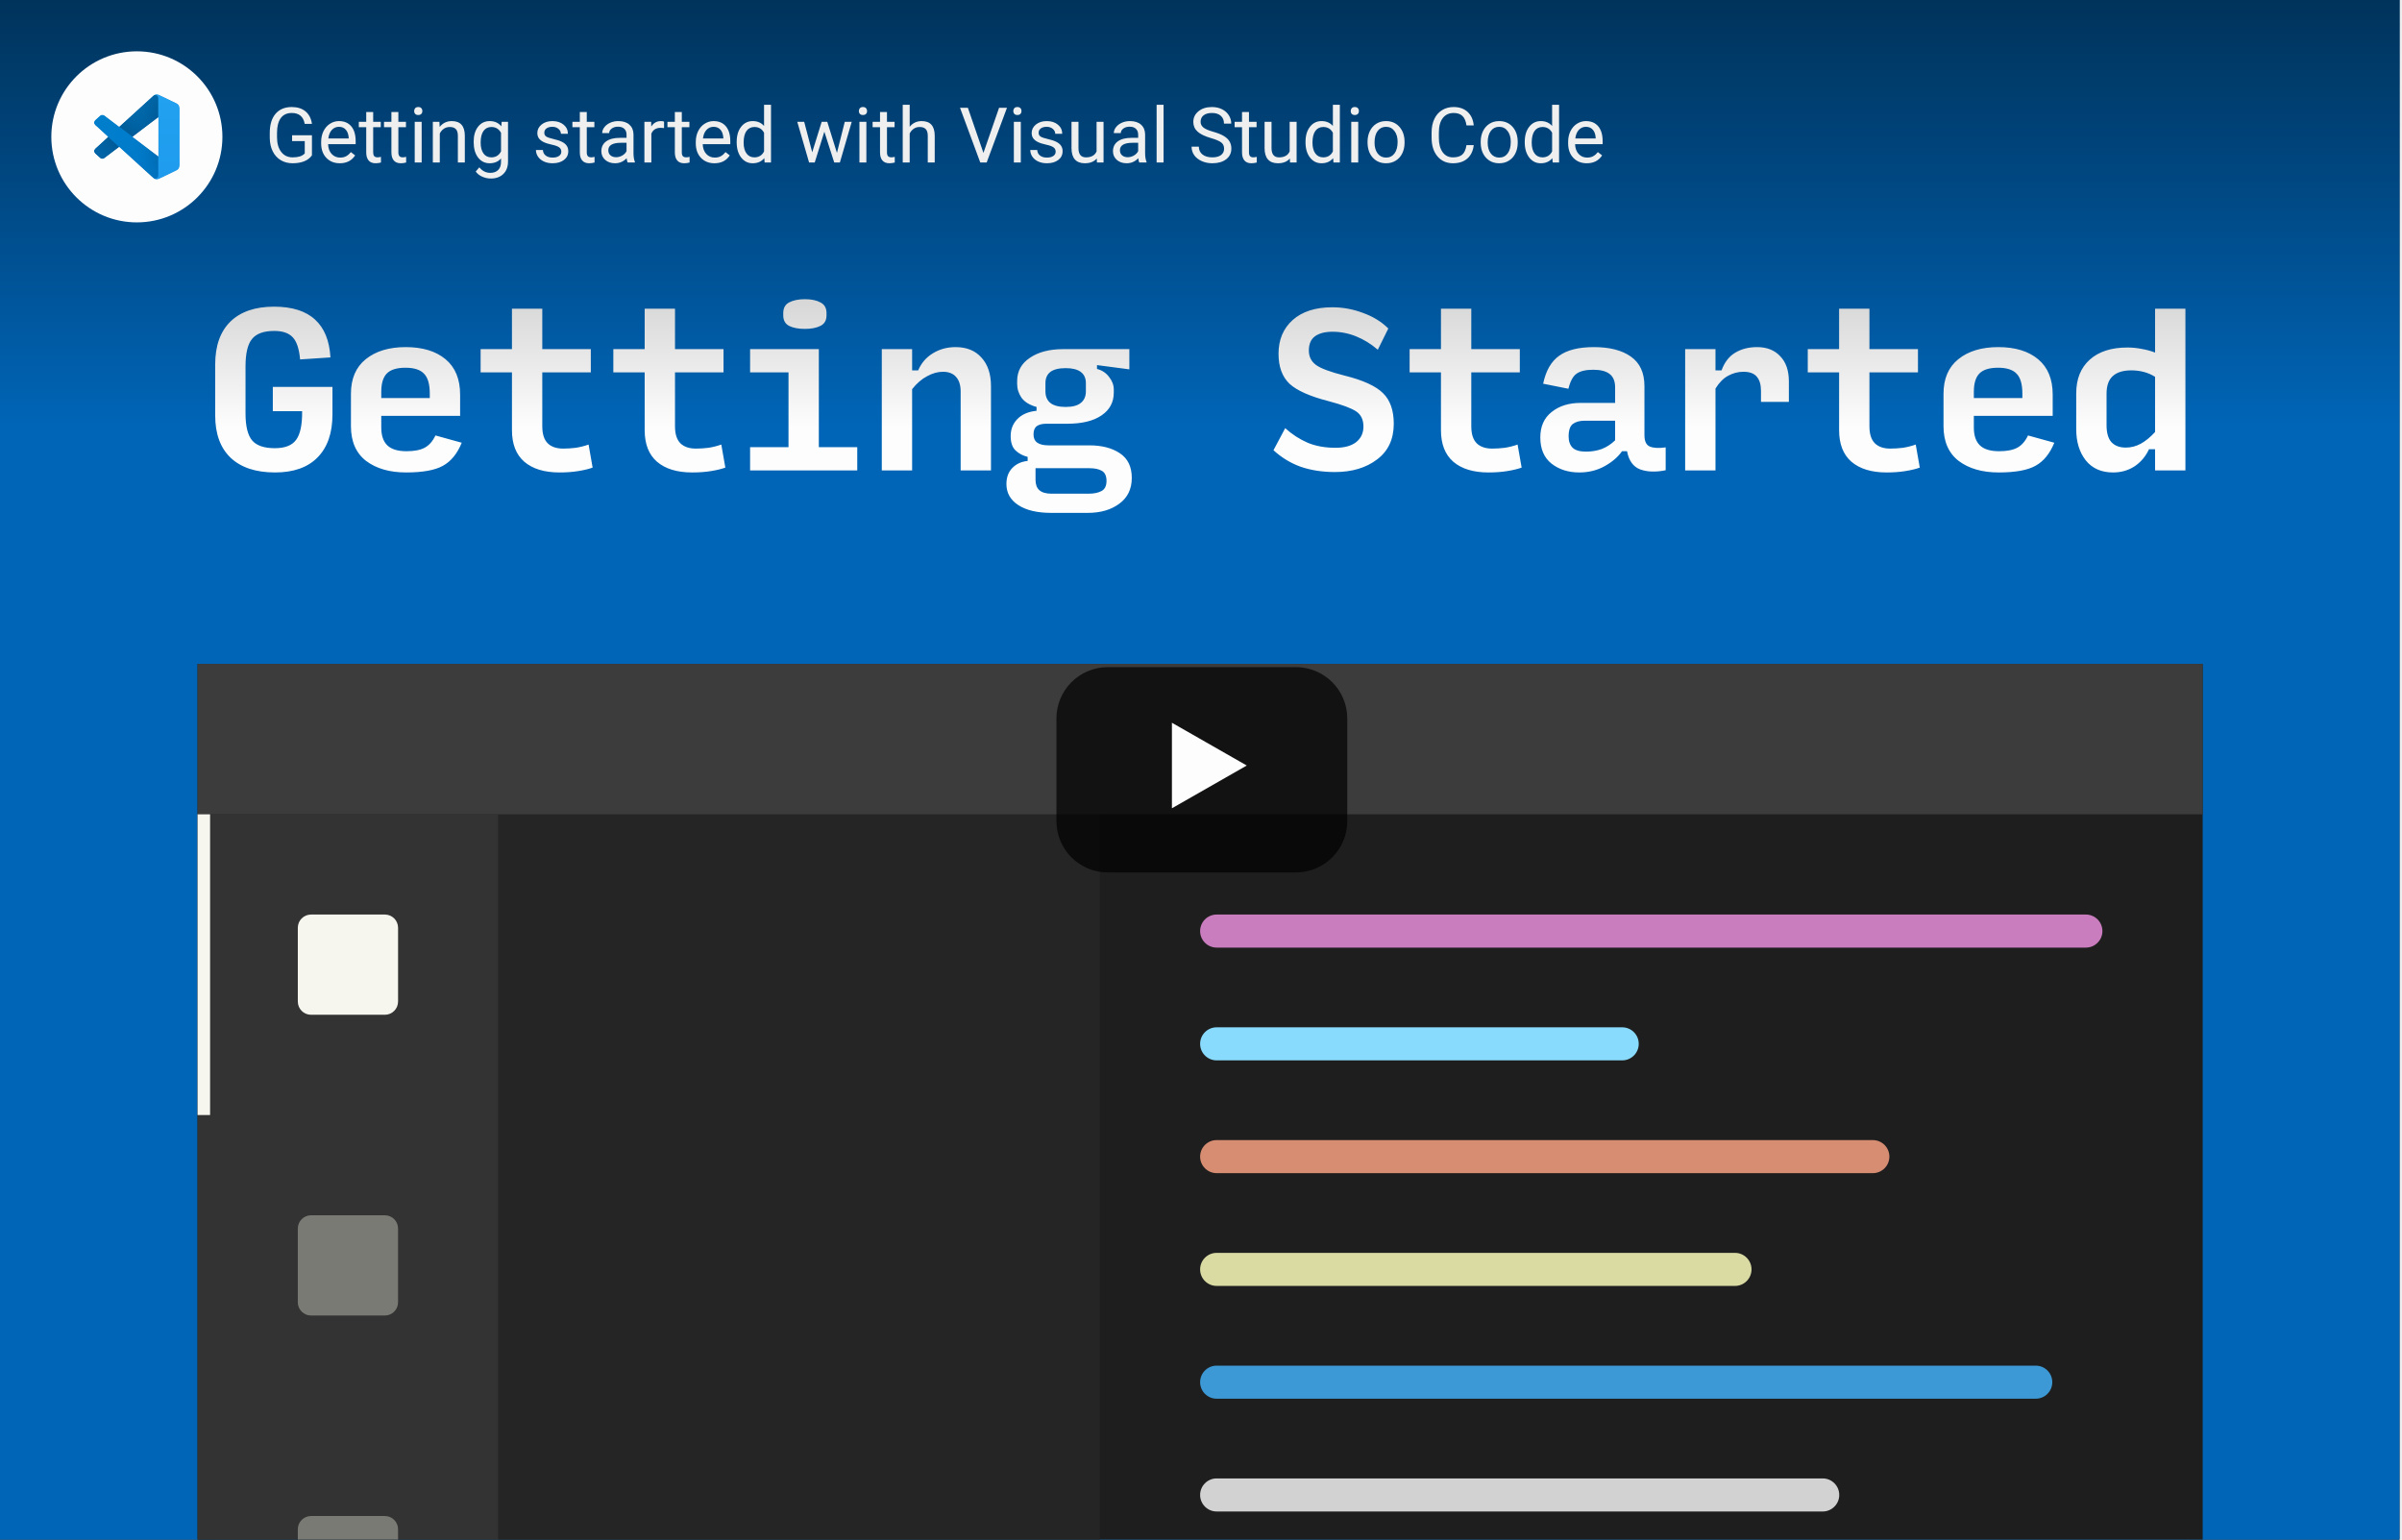
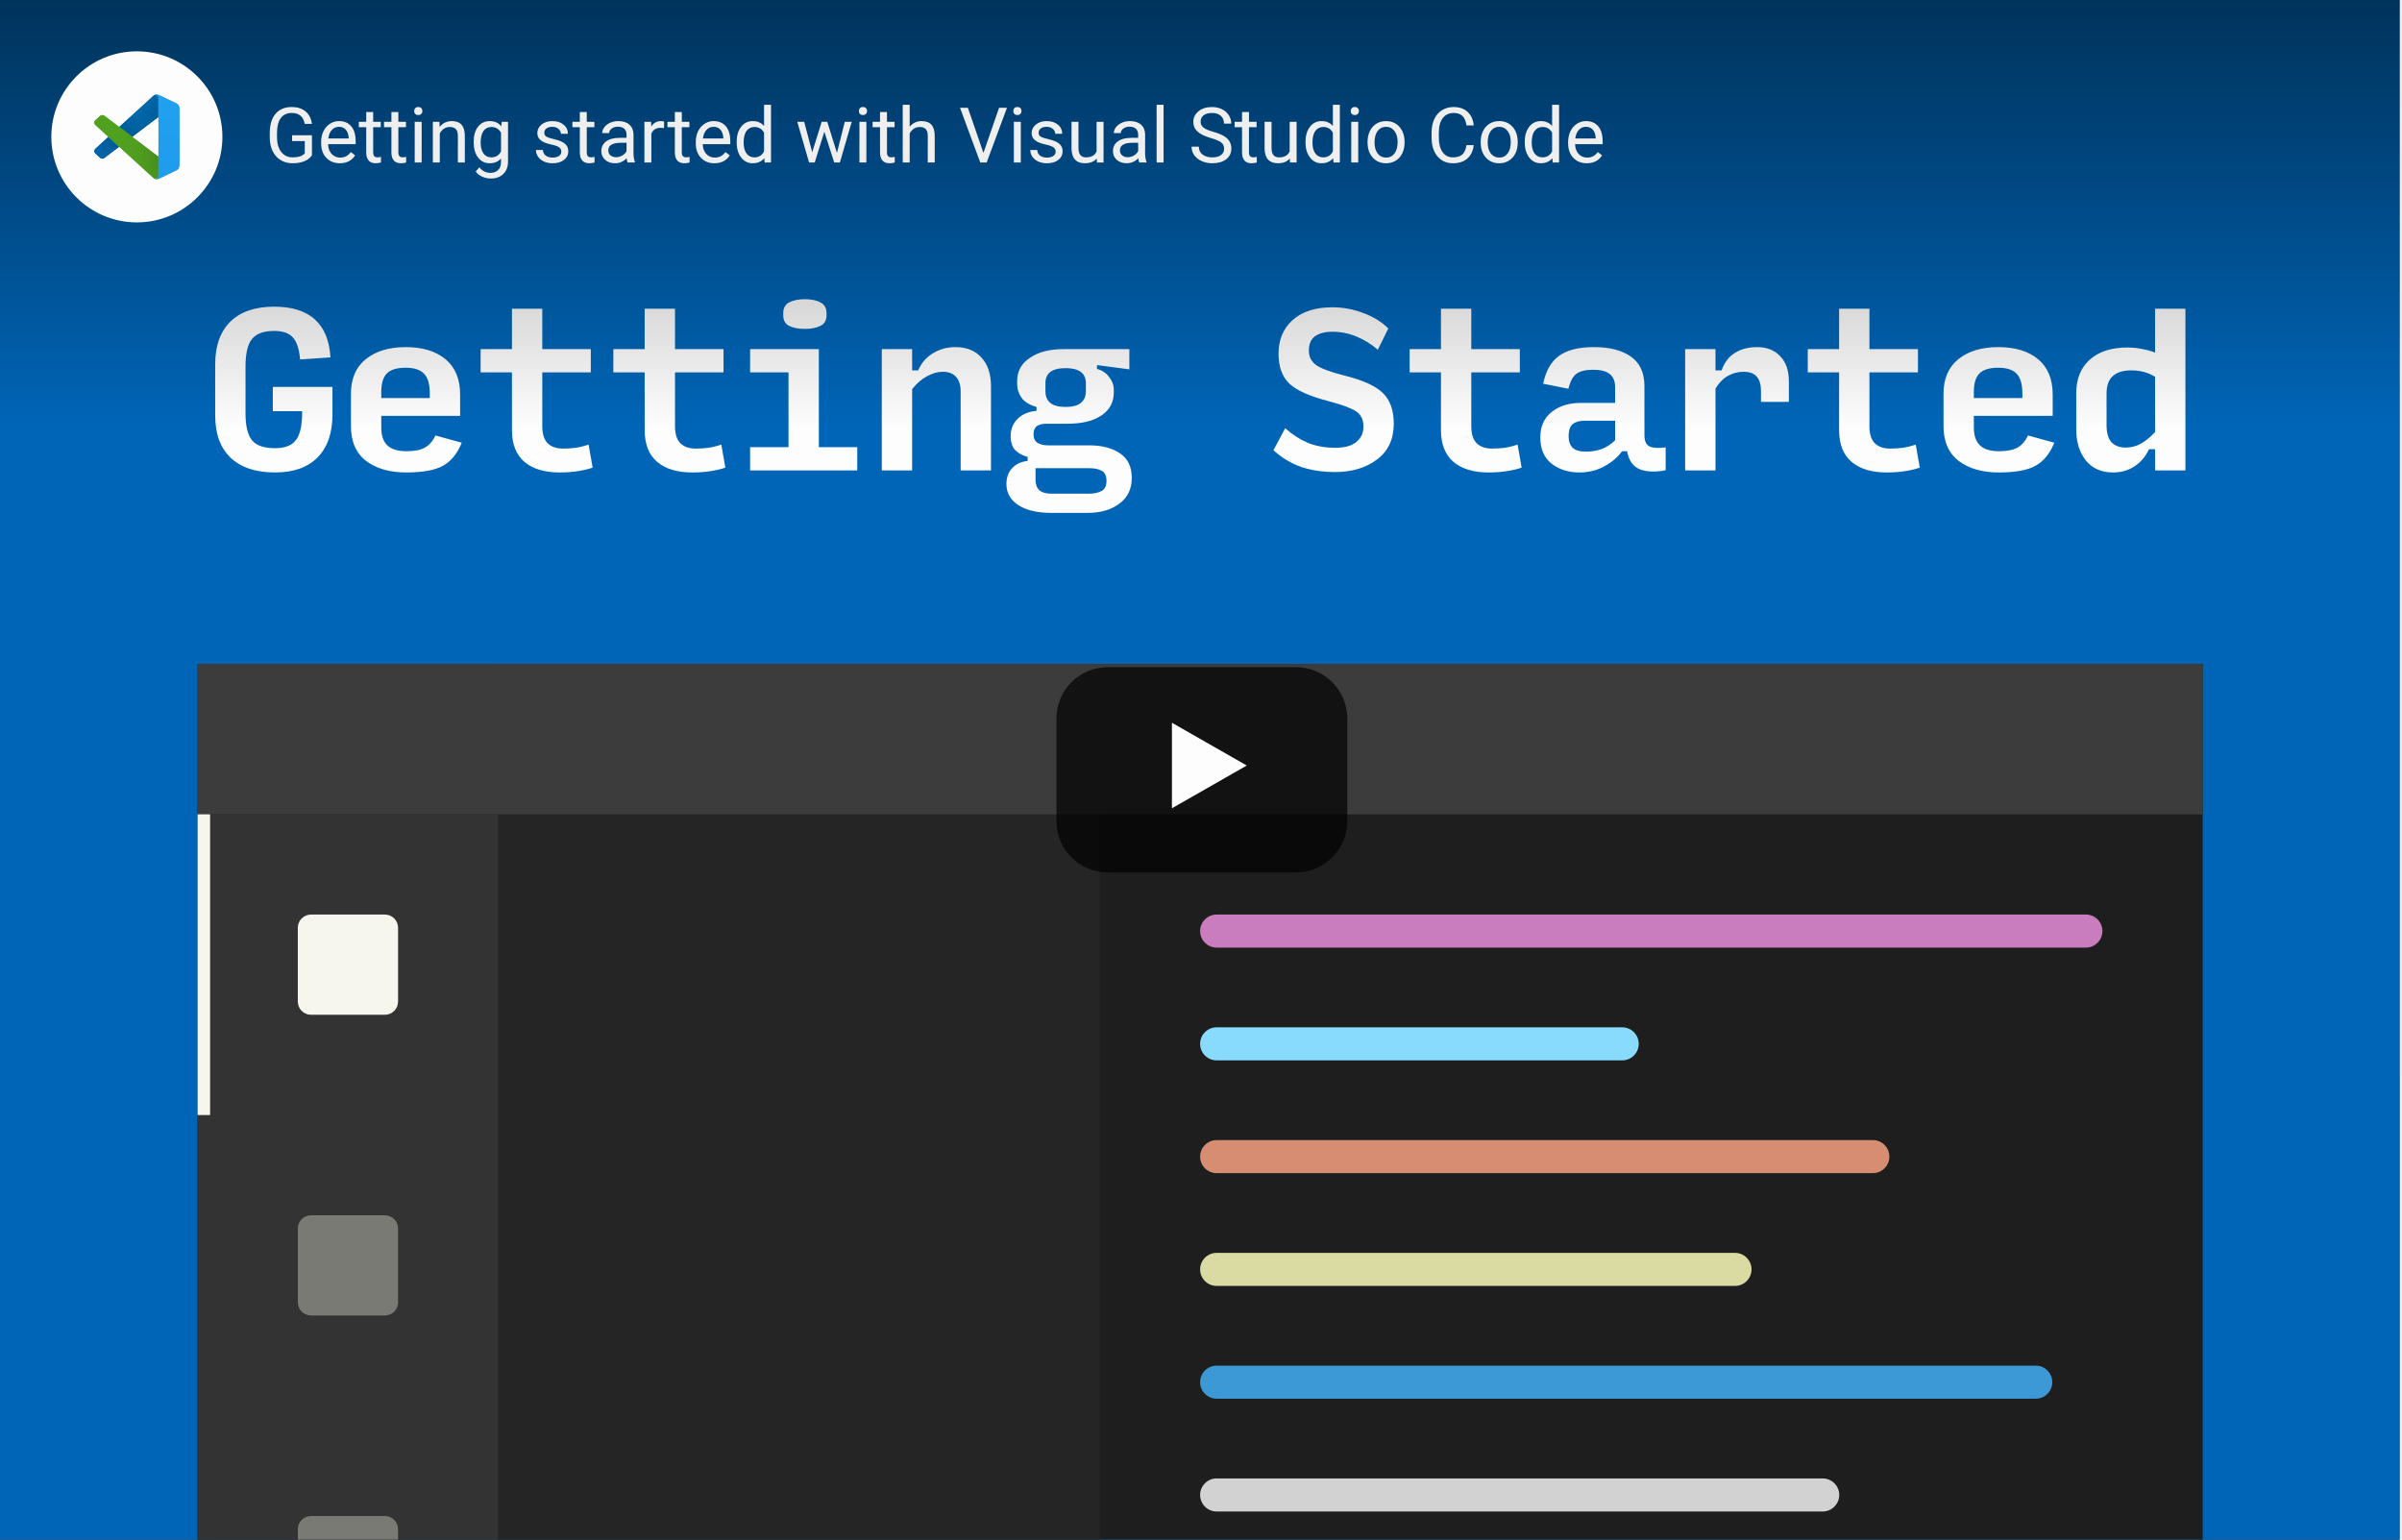
<svg xmlns="http://www.w3.org/2000/svg" xmlns:xlink="http://www.w3.org/1999/xlink" viewBox="0 0 351 225" fill="none">
  <g clip-path="url(#clip0_1103_9950)">
    <rect width="350.625" height="225" fill="#1E1E1E" />
    <rect width="350.625" height="225" fill="url(#paint0_radial_1103_9950)" />
    <rect x="-21.866" y="-36.246" width="483.116" height="271.871" fill="#0066B8" />
    <rect x="28.869" y="97.028" width="293.005" height="183.128" fill="#1E1E1E" />
    <rect x="28.869" y="119.004" width="43.951" height="161.153" fill="#333333" />
    <rect x="72.819" y="97.028" width="87.901" height="183.128" fill="#252526" />
    <rect x="28.869" y="97.028" width="293.005" height="21.975" fill="#3C3C3C" />
    <rect x="43.519" y="133.654" width="14.65" height="14.65" rx="1.933" fill="#F8F8F1" />
    <rect x="43.519" y="177.604" width="14.65" height="14.65" rx="1.933" fill="#7A7B74" />
    <rect x="43.519" y="221.555" width="14.65" height="14.65" rx="1.933" fill="#7A7B74" />
    <rect x="28.869" y="119.004" width="1.831" height="43.951" fill="#F8F8F1" />
    <rect x="175.371" y="133.654" width="131.852" height="4.832" rx="2.416" fill="#CC7EC0" />
    <rect x="175.371" y="150.135" width="64.095" height="4.832" rx="2.416" fill="#8ADDFF" />
    <rect x="175.371" y="166.617" width="100.721" height="4.832" rx="2.416" fill="#D88E73" />
    <rect x="175.371" y="183.098" width="80.576" height="4.832" rx="2.416" fill="#DCDDA4" />
    <rect x="175.371" y="199.58" width="124.527" height="4.832" rx="2.416" fill="#3C9AD7" />
    <rect x="175.371" y="216.062" width="93.395" height="4.832" rx="2.416" fill="#D4D4D4" />
    <path d="M40.191 69.046C37.374 69.046 35.207 68.326 33.691 66.889C32.194 65.451 31.445 63.392 31.445 60.714V53.268C31.445 50.55 32.184 48.462 33.661 47.005C35.158 45.547 37.285 44.818 40.043 44.818C42.682 44.818 44.682 45.449 46.041 46.709C47.4 47.95 48.148 49.792 48.286 52.234L43.854 52.529C43.717 50.993 43.362 49.92 42.791 49.309C42.219 48.679 41.313 48.364 40.072 48.364C38.536 48.364 37.453 48.758 36.822 49.545C36.192 50.314 35.877 51.653 35.877 53.564V60.418C35.877 62.289 36.202 63.609 36.852 64.377C37.502 65.126 38.605 65.5 40.161 65.5C41.638 65.5 42.672 65.096 43.263 64.289C43.874 63.481 44.169 62.083 44.15 60.093H39.866V56.548H48.582V60.566C48.582 63.284 47.853 65.382 46.395 66.859C44.957 68.317 42.889 69.046 40.191 69.046ZM67.473 64.702C66.823 66.298 65.907 67.421 64.725 68.07C63.563 68.721 61.77 69.046 59.348 69.046C56.945 69.046 54.995 68.484 53.498 67.361C52.02 66.219 51.282 64.525 51.282 62.279V57.552C51.282 55.346 52.001 53.662 53.439 52.5C54.896 51.318 56.846 50.727 59.289 50.727C61.751 50.727 63.691 51.318 65.109 52.5C66.527 53.682 67.236 55.405 67.236 57.67V60.773H55.714V62.486C55.714 63.648 56.009 64.515 56.6 65.086C57.191 65.658 58.127 65.943 59.407 65.943C60.529 65.943 61.406 65.776 62.036 65.441C62.686 65.106 63.218 64.505 63.632 63.639L67.473 64.702ZM55.714 57.257V58.173H62.804V57.523C62.804 56.164 62.529 55.199 61.977 54.627C61.426 54.036 60.52 53.741 59.259 53.741C57.998 53.741 57.092 54.017 56.541 54.568C55.989 55.12 55.714 56.016 55.714 57.257ZM81.755 69.046C79.549 69.046 77.835 68.523 76.614 67.48C75.412 66.436 74.811 64.899 74.811 62.87V54.42H70.232V51.023H74.811V45.114H79.243V51.023H86.334V54.42H79.243V62.309C79.243 63.432 79.509 64.259 80.041 64.791C80.573 65.303 81.321 65.559 82.287 65.559C82.897 65.559 83.518 65.52 84.148 65.441C84.778 65.342 85.399 65.185 86.009 64.968L86.6 68.336C86.068 68.533 85.379 68.701 84.532 68.839C83.705 68.977 82.779 69.046 81.755 69.046ZM101.148 69.046C98.942 69.046 97.228 68.523 96.007 67.48C94.806 66.436 94.205 64.899 94.205 62.87V54.42H89.625V51.023H94.205V45.114H98.637V51.023H105.728V54.42H98.637V62.309C98.637 63.432 98.903 64.259 99.434 64.791C99.966 65.303 100.715 65.559 101.68 65.559C102.29 65.559 102.911 65.52 103.541 65.441C104.172 65.342 104.792 65.185 105.403 64.968L105.994 68.336C105.462 68.533 104.772 68.701 103.925 68.839C103.098 68.977 102.172 69.046 101.148 69.046ZM109.61 68.75V65.352H115.223V54.42H109.61V51.023H119.655V65.352H125.269V68.75H109.61ZM117.616 48.068C116.671 48.068 115.903 47.92 115.312 47.625C114.741 47.33 114.455 46.817 114.455 46.089V45.764C114.455 45.015 114.741 44.493 115.312 44.198C115.903 43.883 116.671 43.725 117.616 43.725C118.562 43.725 119.32 43.883 119.891 44.198C120.482 44.493 120.778 45.015 120.778 45.764V46.089C120.778 46.817 120.482 47.33 119.891 47.625C119.301 47.92 118.542 48.068 117.616 48.068ZM128.855 68.75V51.023H133.287V54.125H134.173C134.626 53.061 135.336 52.234 136.301 51.643C137.286 51.033 138.398 50.727 139.639 50.727C141.254 50.727 142.515 51.239 143.421 52.264C144.347 53.268 144.81 54.657 144.81 56.429V68.75H140.378V57.227C140.378 56.282 140.151 55.563 139.698 55.071C139.265 54.578 138.625 54.332 137.778 54.332C137.029 54.332 136.261 54.548 135.473 54.982C134.686 55.395 133.957 56.026 133.287 56.873V68.75H128.855ZM165.385 69.843C165.385 71.458 164.784 72.709 163.583 73.596C162.381 74.501 160.835 74.954 158.944 74.954H153.626C151.558 74.954 149.943 74.57 148.78 73.802C147.638 73.054 147.067 72.029 147.067 70.73C147.067 69.764 147.352 68.986 147.924 68.395C148.495 67.805 149.243 67.46 150.169 67.361V66.77C149.46 66.593 148.869 66.278 148.396 65.825C147.924 65.372 147.687 64.673 147.687 63.727C147.687 62.742 148.012 61.915 148.662 61.245C149.332 60.556 150.268 60.152 151.469 60.034V59.473C150.465 59.197 149.736 58.754 149.283 58.143C148.849 57.513 148.633 56.833 148.633 56.105V55.691C148.633 54.253 149.253 53.12 150.494 52.293C151.735 51.446 153.36 51.023 155.369 51.023H165.03V53.977L160.303 53.357V53.918C161.052 54.115 161.643 54.509 162.076 55.1C162.529 55.671 162.755 56.282 162.755 56.932V57.375C162.755 58.793 162.155 59.906 160.953 60.714C159.771 61.521 158.107 61.925 155.96 61.925H152.887C152.296 61.925 151.833 62.043 151.499 62.279C151.183 62.516 151.026 62.92 151.026 63.491C151.026 64.042 151.213 64.446 151.587 64.702C151.961 64.958 152.503 65.086 153.212 65.086H159.18C161.012 65.086 162.499 65.471 163.642 66.239C164.804 67.007 165.385 68.208 165.385 69.843ZM155.724 59.473C156.728 59.473 157.467 59.276 157.94 58.882C158.432 58.488 158.678 57.926 158.678 57.198V55.986C158.678 55.277 158.432 54.736 157.94 54.361C157.447 53.987 156.708 53.8 155.724 53.8C154.719 53.8 153.971 53.987 153.478 54.361C153.005 54.736 152.769 55.277 152.769 55.986V57.198C152.769 57.926 153.005 58.488 153.478 58.882C153.971 59.276 154.719 59.473 155.724 59.473ZM153.626 72.148H159.092C159.86 72.148 160.48 72.02 160.953 71.764C161.446 71.508 161.692 71.015 161.692 70.286C161.692 69.558 161.465 69.065 161.012 68.809C160.559 68.553 159.968 68.425 159.24 68.425H151.321V70.139C151.321 70.808 151.508 71.311 151.883 71.645C152.277 71.98 152.858 72.148 153.626 72.148ZM195.072 68.986C193.24 68.986 191.575 68.73 190.079 68.218C188.601 67.686 187.272 66.879 186.09 65.796L187.804 62.575C188.808 63.481 189.901 64.19 191.083 64.702C192.265 65.195 193.624 65.441 195.16 65.441C196.46 65.441 197.465 65.165 198.174 64.614C198.883 64.042 199.238 63.284 199.238 62.339C199.238 61.334 198.883 60.596 198.174 60.123C197.465 59.65 196.145 59.158 194.215 58.645C191.438 57.936 189.507 57.08 188.424 56.075C187.36 55.051 186.829 53.593 186.829 51.702C186.829 49.654 187.518 48.009 188.897 46.768C190.295 45.527 192.225 44.907 194.688 44.907C196.224 44.907 197.721 45.183 199.179 45.734C200.656 46.266 201.887 47.024 202.872 48.009L201.335 51.111C200.35 50.264 199.297 49.614 198.174 49.161C197.051 48.708 195.899 48.482 194.717 48.482C193.634 48.482 192.787 48.699 192.176 49.132C191.566 49.565 191.26 50.264 191.26 51.23C191.26 52.116 191.605 52.815 192.294 53.327C192.984 53.839 194.382 54.361 196.49 54.893C199.188 55.563 201.06 56.42 202.104 57.464C203.147 58.488 203.669 59.975 203.669 61.925C203.669 64.19 202.852 65.933 201.217 67.154C199.602 68.376 197.554 68.986 195.072 68.986ZM217.508 69.046C215.302 69.046 213.589 68.523 212.367 67.48C211.166 66.436 210.565 64.899 210.565 62.87V54.42H205.986V51.023H210.565V45.114H214.997V51.023H222.088V54.42H214.997V62.309C214.997 63.432 215.263 64.259 215.795 64.791C216.326 65.303 217.075 65.559 218.04 65.559C218.651 65.559 219.271 65.52 219.901 65.441C220.532 65.342 221.152 65.185 221.763 64.968L222.354 68.336C221.822 68.533 221.132 68.701 220.286 68.839C219.458 68.977 218.532 69.046 217.508 69.046ZM231.761 66.002C232.588 66.002 233.356 65.874 234.065 65.618C234.774 65.342 235.424 64.919 236.015 64.348V61.482H231.583C230.855 61.482 230.274 61.639 229.84 61.955C229.427 62.27 229.22 62.88 229.22 63.786C229.22 64.496 229.417 65.047 229.811 65.441C230.205 65.815 230.855 66.002 231.761 66.002ZM230.786 69.046C229.171 69.046 227.811 68.612 226.708 67.746C225.625 66.879 225.083 65.608 225.083 63.934C225.083 62.319 225.635 61.078 226.738 60.211C227.841 59.325 229.249 58.882 230.963 58.882H236.015V56.607C236.015 55.721 235.749 55.071 235.217 54.657C234.686 54.243 233.888 54.036 232.824 54.036C231.741 54.036 230.933 54.224 230.402 54.598C229.87 54.952 229.466 55.691 229.19 56.814L225.497 56.075C225.891 54.184 226.669 52.825 227.831 51.998C228.993 51.151 230.687 50.727 232.913 50.727C235.217 50.727 237.02 51.19 238.32 52.116C239.639 53.042 240.299 54.48 240.299 56.429V63.58C240.299 64.486 240.565 65.047 241.097 65.264C241.629 65.48 242.397 65.52 243.402 65.382V68.721C241.964 69.016 240.723 68.977 239.679 68.602C238.655 68.208 238.014 67.322 237.758 65.943H237.02C236.429 66.79 235.582 67.519 234.479 68.129C233.376 68.74 232.145 69.046 230.786 69.046ZM246.249 68.75V51.023H250.681V54.125H251.568C252.001 52.943 252.661 52.086 253.547 51.554C254.453 51.003 255.527 50.727 256.768 50.727C258.186 50.727 259.309 51.17 260.136 52.057C260.983 52.923 261.406 54.154 261.406 55.75V58.734H257.329V57.109C257.329 56.203 257.122 55.514 256.709 55.041C256.315 54.568 255.665 54.332 254.759 54.332C253.971 54.332 253.222 54.529 252.513 54.923C251.824 55.297 251.213 55.917 250.681 56.784V68.75H246.249ZM275.688 69.046C273.482 69.046 271.769 68.523 270.547 67.48C269.346 66.436 268.745 64.899 268.745 62.87V54.42H264.166V51.023H268.745V45.114H273.177V51.023H280.268V54.42H273.177V62.309C273.177 63.432 273.443 64.259 273.975 64.791C274.506 65.303 275.255 65.559 276.22 65.559C276.831 65.559 277.451 65.52 278.081 65.441C278.712 65.342 279.332 65.185 279.943 64.968L280.534 68.336C280.002 68.533 279.313 68.701 278.466 68.839C277.638 68.977 276.713 69.046 275.688 69.046ZM300.193 64.702C299.543 66.298 298.627 67.421 297.445 68.07C296.283 68.721 294.491 69.046 292.068 69.046C289.665 69.046 287.715 68.484 286.218 67.361C284.741 66.219 284.002 64.525 284.002 62.279V57.552C284.002 55.346 284.721 53.662 286.159 52.5C287.617 51.318 289.567 50.727 292.009 50.727C294.471 50.727 296.411 51.318 297.829 52.5C299.248 53.682 299.957 55.405 299.957 57.67V60.773H288.434V62.486C288.434 63.648 288.729 64.515 289.32 65.086C289.911 65.658 290.847 65.943 292.127 65.943C293.25 65.943 294.126 65.776 294.757 65.441C295.407 65.106 295.938 64.505 296.352 63.639L300.193 64.702ZM288.434 57.257V58.173H295.525V57.523C295.525 56.164 295.249 55.199 294.698 54.627C294.146 54.036 293.24 53.741 291.979 53.741C290.719 53.741 289.813 54.017 289.261 54.568C288.71 55.12 288.434 56.016 288.434 57.257ZM310.634 65.411C311.402 65.411 312.131 65.224 312.82 64.85C313.51 64.476 314.209 63.904 314.918 63.136V55.071C314.426 54.755 313.884 54.519 313.293 54.361C312.702 54.204 312.092 54.125 311.461 54.125C310.24 54.125 309.324 54.411 308.714 54.982C308.123 55.533 307.827 56.38 307.827 57.523V62.132C307.827 63.255 308.064 64.082 308.536 64.614C309.029 65.145 309.728 65.411 310.634 65.411ZM314.032 65.648C313.539 66.711 312.83 67.549 311.905 68.159C310.998 68.75 309.955 69.046 308.773 69.046C307.059 69.046 305.73 68.454 304.784 67.273C303.858 66.091 303.395 64.574 303.395 62.723V57.493C303.395 55.386 304.055 53.741 305.375 52.559C306.695 51.377 308.527 50.786 310.87 50.786C311.58 50.786 312.279 50.855 312.968 50.993C313.658 51.111 314.308 51.289 314.918 51.525V45.114H319.35V68.75H314.918V65.648H314.032Z" fill="white" />
  </g>
  <rect width="350.625" height="62.5" fill="url(#paint1_linear_1103_9950)" />
  <rect x="154.375" y="97.5" width="42.5" height="30" rx="7.5" fill="black" fill-opacity="0.7" />
  <path d="M171.25 118.125V105.625L182.188 111.875L171.25 118.125Z" fill="white" />
  <g clip-path="url(#clip1_1103_9950)">
    <path d="M20 32.5C26.904 32.5 32.5 26.904 32.5 20C32.5 13.096 26.904 7.5 20 7.5C13.096 7.5 7.5 13.096 7.5 20C7.5 26.904 13.096 32.5 20 32.5Z" fill="white" />
    <mask id="mask0_1103_9950" style="mask-type:alpha" maskUnits="userSpaceOnUse" x="13" y="13" width="14" height="14">
      <path fill-rule="evenodd" clip-rule="evenodd" d="M22.614 26.165C22.811 26.241 23.035 26.236 23.234 26.141L25.808 24.902C26.078 24.772 26.25 24.499 26.25 24.198V15.802C26.25 15.501 26.078 15.228 25.808 15.098L23.234 13.859C22.973 13.734 22.668 13.764 22.439 13.931C22.407 13.955 22.375 13.981 22.346 14.01L17.419 18.505L15.273 16.876C15.074 16.724 14.794 16.737 14.609 16.906L13.92 17.532C13.693 17.738 13.693 18.095 13.92 18.302L15.781 20L13.92 21.698C13.693 21.905 13.693 22.262 13.92 22.468L14.609 23.094C14.794 23.263 15.074 23.276 15.273 23.124L17.419 21.495L22.346 25.99C22.424 26.068 22.516 26.126 22.614 26.165ZM23.127 17.162L19.389 20L23.127 22.838V17.162Z" fill="white" />
    </mask>
    <g mask="url(#mask0_1103_9950)">
      <path d="M25.808 15.1L23.233 13.86C22.935 13.716 22.578 13.777 22.345 14.011L13.913 21.698C13.686 21.905 13.687 22.262 13.914 22.468L14.602 23.094C14.788 23.263 15.068 23.276 15.268 23.124L25.421 15.421C25.762 15.163 26.251 15.406 26.251 15.834V15.804C26.251 15.503 26.079 15.23 25.808 15.1Z" fill="#0065A9" />
      <g filter="url(#filter0_d_1103_9950)">
-         <path d="M25.809 24.901L23.234 26.14C22.936 26.284 22.579 26.224 22.346 25.99L13.914 18.302C13.687 18.095 13.688 17.738 13.915 17.532L14.603 16.906C14.789 16.737 15.069 16.724 15.268 16.876L25.422 24.579C25.762 24.837 26.252 24.594 26.252 24.167V24.197C26.252 24.497 26.08 24.77 25.809 24.901Z" fill="#007ACC" />
+         <path d="M25.809 24.901L23.234 26.14C22.936 26.284 22.579 26.224 22.346 25.99L13.914 18.302C13.687 18.095 13.688 17.738 13.915 17.532L14.603 16.906C14.789 16.737 15.069 16.724 15.268 16.876L25.422 24.579C25.762 24.837 26.252 24.594 26.252 24.167V24.197C26.252 24.497 26.08 24.77 25.809 24.901Z" fill="#4F9E1F" />
      </g>
      <g filter="url(#filter1_d_1103_9950)">
        <path d="M23.232 26.141C22.934 26.284 22.578 26.224 22.344 25.99C22.632 26.278 23.125 26.074 23.125 25.666V14.334C23.125 13.926 22.632 13.722 22.344 14.01C22.578 13.776 22.934 13.716 23.232 13.859L25.807 15.098C26.078 15.228 26.25 15.501 26.25 15.802V24.198C26.25 24.499 26.078 24.772 25.807 24.902L23.232 26.141Z" fill="#1F9CF0" />
      </g>
      <g style="mix-blend-mode:overlay" opacity="0.25">
        <path style="mix-blend-mode:overlay" opacity="0.25" fill-rule="evenodd" clip-rule="evenodd" d="M22.608 26.165C22.805 26.241 23.029 26.236 23.228 26.141L25.802 24.902C26.072 24.772 26.244 24.499 26.244 24.198V15.802C26.244 15.501 26.072 15.228 25.802 15.098L23.228 13.859C22.967 13.734 22.662 13.764 22.433 13.931C22.401 13.955 22.369 13.981 22.34 14.01L17.413 18.505L15.268 16.876C15.068 16.724 14.788 16.737 14.603 16.906L13.915 17.532C13.688 17.738 13.687 18.095 13.914 18.302L15.775 20L13.914 21.698C13.687 21.905 13.688 22.262 13.915 22.468L14.603 23.094C14.788 23.263 15.068 23.276 15.268 23.124L17.413 21.495L22.34 25.99C22.418 26.068 22.51 26.126 22.608 26.165ZM23.121 17.162L19.383 20L23.121 22.838V17.162Z" fill="url(#paint2_linear_1103_9950)" />
      </g>
    </g>
  </g>
  <path d="M45.584 22.701C45.312 23.089 44.934 23.38 44.446 23.574C43.963 23.765 43.399 23.86 42.755 23.86C42.103 23.86 41.524 23.708 41.019 23.404C40.513 23.096 40.121 22.66 39.843 22.097C39.569 21.533 39.428 20.879 39.42 20.136V19.438C39.42 18.233 39.7 17.299 40.261 16.636C40.825 15.973 41.616 15.642 42.634 15.642C43.469 15.642 44.141 15.856 44.65 16.285C45.159 16.71 45.47 17.314 45.584 18.098H44.529C44.331 17.039 43.701 16.51 42.639 16.51C41.932 16.51 41.396 16.759 41.03 17.257C40.667 17.752 40.484 18.469 40.48 19.41V20.064C40.48 20.961 40.685 21.675 41.096 22.206C41.506 22.734 42.06 22.997 42.76 22.997C43.156 22.997 43.502 22.953 43.798 22.866C44.095 22.778 44.34 22.629 44.534 22.421V20.624H42.683V19.767H45.584V22.701ZM49.654 23.86C48.848 23.86 48.193 23.596 47.687 23.069C47.182 22.538 46.929 21.829 46.929 20.943V20.756C46.929 20.167 47.041 19.641 47.264 19.18C47.492 18.715 47.806 18.352 48.209 18.092C48.616 17.828 49.055 17.697 49.528 17.697C50.3 17.697 50.901 17.951 51.329 18.46C51.758 18.969 51.972 19.698 51.972 20.646V21.069H47.946C47.96 21.655 48.13 22.13 48.456 22.492C48.786 22.851 49.203 23.03 49.709 23.03C50.068 23.03 50.372 22.957 50.621 22.811C50.87 22.664 51.088 22.47 51.274 22.228L51.895 22.712C51.397 23.477 50.65 23.86 49.654 23.86ZM49.528 18.532C49.117 18.532 48.773 18.682 48.495 18.982C48.217 19.279 48.044 19.696 47.978 20.234H50.956V20.157C50.926 19.641 50.787 19.242 50.538 18.96C50.289 18.674 49.952 18.532 49.528 18.532ZM54.532 16.367V17.806H55.642V18.592H54.532V22.278C54.532 22.516 54.581 22.695 54.68 22.816C54.779 22.933 54.947 22.992 55.185 22.992C55.303 22.992 55.464 22.97 55.669 22.926V23.75C55.402 23.823 55.142 23.86 54.889 23.86C54.435 23.86 54.092 23.723 53.862 23.448C53.631 23.173 53.516 22.783 53.516 22.278V18.592H52.434V17.806H53.516V16.367H54.532ZM58.212 16.367V17.806H59.322V18.592H58.212V22.278C58.212 22.516 58.262 22.695 58.361 22.816C58.459 22.933 58.628 22.992 58.866 22.992C58.983 22.992 59.144 22.97 59.349 22.926V23.75C59.082 23.823 58.822 23.86 58.569 23.86C58.115 23.86 57.773 23.723 57.542 23.448C57.311 23.173 57.196 22.783 57.196 22.278V18.592H56.114V17.806H57.196V16.367H58.212ZM61.618 23.75H60.602V17.806H61.618V23.75ZM60.519 16.23C60.519 16.065 60.569 15.926 60.668 15.812C60.77 15.699 60.92 15.642 61.118 15.642C61.316 15.642 61.466 15.699 61.569 15.812C61.671 15.926 61.722 16.065 61.722 16.23C61.722 16.395 61.671 16.532 61.569 16.642C61.466 16.752 61.316 16.807 61.118 16.807C60.92 16.807 60.77 16.752 60.668 16.642C60.569 16.532 60.519 16.395 60.519 16.23ZM64.211 17.806L64.244 18.553C64.698 17.982 65.291 17.697 66.024 17.697C67.28 17.697 67.913 18.405 67.924 19.822V23.75H66.908V19.817C66.904 19.388 66.805 19.072 66.611 18.867C66.421 18.662 66.122 18.559 65.716 18.559C65.386 18.559 65.097 18.647 64.848 18.823C64.599 18.998 64.405 19.229 64.266 19.515V23.75H63.249V17.806H64.211ZM69.215 20.729C69.215 19.802 69.429 19.066 69.858 18.52C70.286 17.971 70.854 17.697 71.561 17.697C72.286 17.697 72.852 17.953 73.258 18.466L73.308 17.806H74.236V23.607C74.236 24.376 74.007 24.982 73.549 25.425C73.095 25.869 72.484 26.09 71.715 26.09C71.286 26.09 70.867 25.998 70.457 25.815C70.046 25.632 69.733 25.381 69.517 25.063L70.045 24.453C70.48 24.991 71.013 25.261 71.643 25.261C72.138 25.261 72.522 25.122 72.797 24.843C73.075 24.565 73.214 24.173 73.214 23.668V23.157C72.808 23.625 72.253 23.86 71.55 23.86C70.854 23.86 70.29 23.58 69.858 23.019C69.429 22.459 69.215 21.696 69.215 20.729ZM70.237 20.844C70.237 21.514 70.374 22.042 70.649 22.426C70.924 22.807 71.308 22.997 71.802 22.997C72.443 22.997 72.914 22.706 73.214 22.124V19.41C72.903 18.843 72.436 18.559 71.813 18.559C71.319 18.559 70.933 18.751 70.654 19.136C70.376 19.52 70.237 20.09 70.237 20.844ZM82.025 22.174C82.025 21.899 81.921 21.686 81.712 21.536C81.507 21.382 81.146 21.251 80.63 21.141C80.117 21.031 79.709 20.899 79.405 20.745C79.105 20.591 78.881 20.408 78.735 20.196C78.592 19.983 78.52 19.731 78.52 19.438C78.52 18.951 78.726 18.539 79.136 18.202C79.55 17.865 80.077 17.697 80.718 17.697C81.392 17.697 81.937 17.87 82.355 18.218C82.776 18.566 82.987 19.011 82.987 19.553H81.965C81.965 19.275 81.846 19.035 81.608 18.834C81.373 18.632 81.077 18.532 80.718 18.532C80.348 18.532 80.059 18.612 79.85 18.773C79.641 18.934 79.537 19.145 79.537 19.405C79.537 19.65 79.634 19.835 79.828 19.96C80.022 20.084 80.372 20.203 80.877 20.317C81.386 20.43 81.798 20.566 82.113 20.723C82.428 20.881 82.66 21.071 82.811 21.295C82.965 21.514 83.041 21.783 83.041 22.102C83.041 22.633 82.829 23.06 82.404 23.382C81.979 23.701 81.428 23.86 80.751 23.86C80.275 23.86 79.853 23.776 79.487 23.607C79.121 23.439 78.834 23.204 78.625 22.904C78.42 22.6 78.317 22.272 78.317 21.921H79.334C79.352 22.261 79.487 22.532 79.74 22.734C79.996 22.931 80.333 23.03 80.751 23.03C81.135 23.03 81.443 22.953 81.674 22.8C81.908 22.642 82.025 22.433 82.025 22.174ZM85.744 16.367V17.806H86.854V18.592H85.744V22.278C85.744 22.516 85.793 22.695 85.892 22.816C85.991 22.933 86.16 22.992 86.398 22.992C86.515 22.992 86.676 22.97 86.881 22.926V23.75C86.614 23.823 86.354 23.86 86.101 23.86C85.647 23.86 85.305 23.723 85.074 23.448C84.843 23.173 84.728 22.783 84.728 22.278V18.592H83.646V17.806H84.728V16.367H85.744ZM91.715 23.75C91.656 23.633 91.609 23.424 91.572 23.124C91.1 23.614 90.536 23.86 89.88 23.86C89.294 23.86 88.813 23.695 88.436 23.366C88.062 23.032 87.875 22.611 87.875 22.102C87.875 21.483 88.11 21.003 88.579 20.663C89.051 20.319 89.714 20.146 90.567 20.146H91.556V19.68C91.556 19.324 91.45 19.042 91.237 18.834C91.025 18.621 90.712 18.515 90.298 18.515C89.935 18.515 89.631 18.607 89.386 18.79C89.141 18.973 89.018 19.194 89.018 19.454H87.996C87.996 19.158 88.101 18.872 88.309 18.597C88.522 18.319 88.807 18.099 89.166 17.938C89.529 17.777 89.926 17.697 90.358 17.697C91.043 17.697 91.58 17.869 91.968 18.213C92.356 18.553 92.557 19.024 92.572 19.625V22.36C92.572 22.906 92.642 23.34 92.781 23.662V23.75H91.715ZM90.029 22.976C90.347 22.976 90.649 22.893 90.935 22.728C91.221 22.564 91.428 22.349 91.556 22.086V20.866H90.759C89.514 20.866 88.892 21.23 88.892 21.959C88.892 22.278 88.998 22.527 89.21 22.706C89.423 22.886 89.695 22.976 90.029 22.976ZM97.038 18.718C96.884 18.693 96.718 18.68 96.538 18.68C95.872 18.68 95.419 18.964 95.181 19.531V23.75H94.165V17.806H95.154L95.17 18.493C95.504 17.962 95.976 17.697 96.588 17.697C96.785 17.697 96.935 17.722 97.038 17.773V18.718ZM99.631 16.367V17.806H100.74V18.592H99.631V22.278C99.631 22.516 99.68 22.695 99.779 22.816C99.878 22.933 100.046 22.992 100.284 22.992C100.402 22.992 100.563 22.97 100.768 22.926V23.75C100.5 23.823 100.24 23.86 99.988 23.86C99.534 23.86 99.191 23.723 98.961 23.448C98.73 23.173 98.615 22.783 98.615 22.278V18.592H97.532V17.806H98.615V16.367H99.631ZM104.399 23.86C103.593 23.86 102.938 23.596 102.432 23.069C101.927 22.538 101.674 21.829 101.674 20.943V20.756C101.674 20.167 101.786 19.641 102.009 19.18C102.236 18.715 102.551 18.352 102.954 18.092C103.361 17.828 103.8 17.697 104.272 17.697C105.045 17.697 105.646 17.951 106.074 18.46C106.503 18.969 106.717 19.698 106.717 20.646V21.069H102.69C102.705 21.655 102.875 22.13 103.201 22.492C103.531 22.851 103.948 23.03 104.454 23.03C104.813 23.03 105.117 22.957 105.366 22.811C105.615 22.664 105.833 22.47 106.019 22.228L106.64 22.712C106.142 23.477 105.395 23.86 104.399 23.86ZM104.272 18.532C103.862 18.532 103.518 18.682 103.24 18.982C102.961 19.279 102.789 19.696 102.723 20.234H105.701V20.157C105.671 19.641 105.532 19.242 105.283 18.96C105.034 18.674 104.697 18.532 104.272 18.532ZM107.651 20.729C107.651 19.817 107.867 19.084 108.299 18.532C108.731 17.975 109.297 17.697 109.996 17.697C110.692 17.697 111.243 17.935 111.65 18.411V15.312H112.666V23.75H111.732L111.683 23.113C111.276 23.611 110.71 23.86 109.985 23.86C109.297 23.86 108.735 23.578 108.299 23.014C107.867 22.45 107.651 21.714 107.651 20.806V20.729ZM108.667 20.844C108.667 21.518 108.806 22.045 109.084 22.426C109.363 22.807 109.747 22.997 110.238 22.997C110.883 22.997 111.353 22.708 111.65 22.13V19.399C111.346 18.839 110.879 18.559 110.249 18.559C109.751 18.559 109.363 18.751 109.084 19.136C108.806 19.52 108.667 20.09 108.667 20.844ZM122.301 22.349L123.444 17.806H124.46L122.729 23.75H121.906L120.461 19.246L119.055 23.75H118.231L116.506 17.806H117.516L118.687 22.256L120.071 17.806H120.889L122.301 22.349ZM126.602 23.75H125.586V17.806H126.602V23.75ZM125.504 16.23C125.504 16.065 125.553 15.926 125.652 15.812C125.754 15.699 125.905 15.642 126.102 15.642C126.3 15.642 126.45 15.699 126.553 15.812C126.655 15.926 126.707 16.065 126.707 16.23C126.707 16.395 126.655 16.532 126.553 16.642C126.45 16.752 126.3 16.807 126.102 16.807C125.905 16.807 125.754 16.752 125.652 16.642C125.553 16.532 125.504 16.395 125.504 16.23ZM129.612 16.367V17.806H130.722V18.592H129.612V22.278C129.612 22.516 129.662 22.695 129.761 22.816C129.86 22.933 130.028 22.992 130.266 22.992C130.383 22.992 130.544 22.97 130.75 22.926V23.75C130.482 23.823 130.222 23.86 129.969 23.86C129.515 23.86 129.173 23.723 128.942 23.448C128.712 23.173 128.596 22.783 128.596 22.278V18.592H127.514V17.806H128.596V16.367H129.612ZM132.93 18.526C133.381 17.973 133.967 17.697 134.688 17.697C135.944 17.697 136.578 18.405 136.589 19.822V23.75H135.573V19.817C135.569 19.388 135.47 19.072 135.276 18.867C135.085 18.662 134.787 18.559 134.38 18.559C134.051 18.559 133.762 18.647 133.513 18.823C133.264 18.998 133.069 19.229 132.93 19.515V23.75H131.914V15.312H132.93V18.526ZM143.708 22.349L145.993 15.752H147.147L144.18 23.75H143.246L140.286 15.752H141.434L143.708 22.349ZM149.168 23.75H148.152V17.806H149.168V23.75ZM148.069 16.23C148.069 16.065 148.119 15.926 148.218 15.812C148.32 15.699 148.47 15.642 148.668 15.642C148.866 15.642 149.016 15.699 149.119 15.812C149.221 15.926 149.272 16.065 149.272 16.23C149.272 16.395 149.221 16.532 149.119 16.642C149.016 16.752 148.866 16.807 148.668 16.807C148.47 16.807 148.32 16.752 148.218 16.642C148.119 16.532 148.069 16.395 148.069 16.23ZM154.26 22.174C154.26 21.899 154.156 21.686 153.947 21.536C153.742 21.382 153.381 21.251 152.865 21.141C152.352 21.031 151.944 20.899 151.64 20.745C151.34 20.591 151.116 20.408 150.97 20.196C150.827 19.983 150.756 19.731 150.756 19.438C150.756 18.951 150.961 18.539 151.371 18.202C151.785 17.865 152.312 17.697 152.953 17.697C153.627 17.697 154.172 17.87 154.59 18.218C155.011 18.566 155.222 19.011 155.222 19.553H154.2C154.2 19.275 154.081 19.035 153.843 18.834C153.608 18.632 153.312 18.532 152.953 18.532C152.583 18.532 152.294 18.612 152.085 18.773C151.876 18.934 151.772 19.145 151.772 19.405C151.772 19.65 151.869 19.835 152.063 19.96C152.257 20.084 152.607 20.203 153.112 20.317C153.621 20.43 154.033 20.566 154.348 20.723C154.663 20.881 154.896 21.071 155.046 21.295C155.2 21.514 155.276 21.783 155.276 22.102C155.276 22.633 155.064 23.06 154.639 23.382C154.214 23.701 153.663 23.86 152.986 23.86C152.51 23.86 152.089 23.776 151.722 23.607C151.356 23.439 151.069 23.204 150.86 22.904C150.655 22.6 150.552 22.272 150.552 21.921H151.569C151.587 22.261 151.722 22.532 151.975 22.734C152.231 22.931 152.568 23.03 152.986 23.03C153.37 23.03 153.678 22.953 153.909 22.8C154.143 22.642 154.26 22.433 154.26 22.174ZM160.27 23.162C159.874 23.627 159.294 23.86 158.528 23.86C157.895 23.86 157.411 23.677 157.078 23.311C156.749 22.941 156.582 22.395 156.578 21.674V17.806H157.595V21.646C157.595 22.547 157.961 22.997 158.693 22.997C159.47 22.997 159.986 22.708 160.242 22.13V17.806H161.259V23.75H160.292L160.27 23.162ZM166.477 23.75C166.418 23.633 166.371 23.424 166.334 23.124C165.862 23.614 165.298 23.86 164.642 23.86C164.056 23.86 163.575 23.695 163.198 23.366C162.824 23.032 162.637 22.611 162.637 22.102C162.637 21.483 162.872 21.003 163.34 20.663C163.813 20.319 164.476 20.146 165.329 20.146H166.318V19.68C166.318 19.324 166.212 19.042 165.999 18.834C165.787 18.621 165.474 18.515 165.06 18.515C164.697 18.515 164.393 18.607 164.148 18.79C163.903 18.973 163.78 19.194 163.78 19.454H162.758C162.758 19.158 162.863 18.872 163.071 18.597C163.284 18.319 163.569 18.099 163.928 17.938C164.291 17.777 164.688 17.697 165.12 17.697C165.805 17.697 166.342 17.869 166.73 18.213C167.118 18.553 167.319 19.024 167.334 19.625V22.36C167.334 22.906 167.404 23.34 167.543 23.662V23.75H166.477ZM164.791 22.976C165.109 22.976 165.411 22.893 165.697 22.728C165.983 22.564 166.19 22.349 166.318 22.086V20.866H165.521C164.276 20.866 163.654 21.23 163.654 21.959C163.654 22.278 163.76 22.527 163.972 22.706C164.185 22.886 164.457 22.976 164.791 22.976ZM170.031 23.75H169.015V15.312H170.031V23.75ZM176.969 20.185C176.064 19.925 175.405 19.606 174.991 19.229C174.581 18.848 174.376 18.38 174.376 17.823C174.376 17.193 174.627 16.673 175.129 16.263C175.634 15.849 176.29 15.642 177.095 15.642C177.645 15.642 178.134 15.748 178.562 15.961C178.994 16.173 179.327 16.466 179.562 16.84C179.8 17.213 179.919 17.622 179.919 18.065H178.859C178.859 17.581 178.705 17.202 178.397 16.927C178.09 16.649 177.656 16.51 177.095 16.51C176.575 16.51 176.169 16.625 175.876 16.856C175.587 17.083 175.442 17.4 175.442 17.806C175.442 18.132 175.579 18.409 175.854 18.636C176.132 18.859 176.603 19.064 177.266 19.251C177.932 19.438 178.452 19.645 178.826 19.872C179.203 20.095 179.481 20.357 179.661 20.657C179.844 20.958 179.935 21.311 179.935 21.718C179.935 22.366 179.683 22.886 179.177 23.278C178.672 23.666 177.996 23.86 177.15 23.86C176.601 23.86 176.088 23.756 175.612 23.547C175.136 23.334 174.768 23.045 174.508 22.679C174.252 22.313 174.124 21.897 174.124 21.432H175.184C175.184 21.915 175.361 22.298 175.717 22.58C176.075 22.858 176.553 22.997 177.15 22.997C177.707 22.997 178.134 22.884 178.43 22.657C178.727 22.43 178.875 22.12 178.875 21.729C178.875 21.337 178.738 21.035 178.463 20.822C178.188 20.606 177.69 20.394 176.969 20.185ZM182.512 16.367V17.806H183.621V18.592H182.512V22.278C182.512 22.516 182.561 22.695 182.66 22.816C182.759 22.933 182.927 22.992 183.165 22.992C183.282 22.992 183.444 22.97 183.649 22.926V23.75C183.381 23.823 183.121 23.86 182.869 23.86C182.415 23.86 182.072 23.723 181.841 23.448C181.611 23.173 181.495 22.783 181.495 22.278V18.592H180.413V17.806H181.495V16.367H182.512ZM188.483 23.162C188.087 23.627 187.507 23.86 186.741 23.86C186.108 23.86 185.624 23.677 185.291 23.311C184.962 22.941 184.795 22.395 184.791 21.674V17.806H185.807V21.646C185.807 22.547 186.174 22.997 186.906 22.997C187.682 22.997 188.199 22.708 188.455 22.13V17.806H189.471V23.75H188.505L188.483 23.162ZM190.773 20.729C190.773 19.817 190.989 19.084 191.422 18.532C191.854 17.975 192.419 17.697 193.119 17.697C193.815 17.697 194.366 17.935 194.772 18.411V15.312H195.789V23.75H194.855L194.805 23.113C194.399 23.611 193.833 23.86 193.108 23.86C192.419 23.86 191.857 23.578 191.422 23.014C190.989 22.45 190.773 21.714 190.773 20.806V20.729ZM191.79 20.844C191.79 21.518 191.929 22.045 192.207 22.426C192.485 22.807 192.87 22.997 193.361 22.997C194.005 22.997 194.476 22.708 194.772 22.13V19.399C194.468 18.839 194.001 18.559 193.372 18.559C192.874 18.559 192.485 18.751 192.207 19.136C191.929 19.52 191.79 20.09 191.79 20.844ZM198.475 23.75H197.458V17.806H198.475V23.75ZM197.376 16.23C197.376 16.065 197.426 15.926 197.524 15.812C197.627 15.699 197.777 15.642 197.975 15.642C198.173 15.642 198.323 15.699 198.425 15.812C198.528 15.926 198.579 16.065 198.579 16.23C198.579 16.395 198.528 16.532 198.425 16.642C198.323 16.752 198.173 16.807 197.975 16.807C197.777 16.807 197.627 16.752 197.524 16.642C197.426 16.532 197.376 16.395 197.376 16.23ZM199.837 20.723C199.837 20.141 199.951 19.617 200.178 19.152C200.408 18.687 200.727 18.328 201.133 18.076C201.544 17.823 202.01 17.697 202.534 17.697C203.344 17.697 203.997 17.977 204.495 18.537C204.997 19.097 205.248 19.843 205.248 20.773V20.844C205.248 21.423 205.136 21.943 204.913 22.404C204.693 22.862 204.376 23.219 203.962 23.475C203.552 23.732 203.08 23.86 202.545 23.86C201.74 23.86 201.086 23.58 200.584 23.019C200.086 22.459 199.837 21.718 199.837 20.795V20.723ZM200.859 20.844C200.859 21.503 201.011 22.032 201.315 22.432C201.622 22.831 202.032 23.03 202.545 23.03C203.062 23.03 203.472 22.829 203.776 22.426C204.08 22.02 204.232 21.452 204.232 20.723C204.232 20.071 204.076 19.544 203.765 19.141C203.457 18.735 203.047 18.532 202.534 18.532C202.032 18.532 201.628 18.731 201.32 19.13C201.013 19.529 200.859 20.101 200.859 20.844ZM215.355 21.212C215.256 22.058 214.943 22.712 214.416 23.173C213.892 23.631 213.195 23.86 212.323 23.86C211.378 23.86 210.62 23.521 210.049 22.844C209.481 22.166 209.197 21.26 209.197 20.125V19.355C209.197 18.612 209.329 17.958 209.593 17.394C209.86 16.83 210.237 16.398 210.724 16.098C211.212 15.794 211.776 15.642 212.416 15.642C213.266 15.642 213.947 15.88 214.46 16.356C214.973 16.829 215.271 17.484 215.355 18.323H214.295C214.203 17.686 214.004 17.224 213.696 16.939C213.392 16.653 212.966 16.51 212.416 16.51C211.743 16.51 211.213 16.759 210.829 17.257C210.448 17.755 210.258 18.464 210.258 19.383V20.157C210.258 21.025 210.439 21.716 210.801 22.228C211.164 22.741 211.671 22.997 212.323 22.997C212.909 22.997 213.358 22.866 213.669 22.602C213.984 22.335 214.193 21.871 214.295 21.212H215.355ZM216.371 20.723C216.371 20.141 216.485 19.617 216.712 19.152C216.943 18.687 217.261 18.328 217.668 18.076C218.078 17.823 218.545 17.697 219.069 17.697C219.878 17.697 220.532 17.977 221.03 18.537C221.531 19.097 221.782 19.843 221.782 20.773V20.844C221.782 21.423 221.671 21.943 221.447 22.404C221.227 22.862 220.911 23.219 220.497 23.475C220.087 23.732 219.614 23.86 219.08 23.86C218.274 23.86 217.62 23.58 217.119 23.019C216.62 22.459 216.371 21.718 216.371 20.795V20.723ZM217.393 20.844C217.393 21.503 217.545 22.032 217.849 22.432C218.157 22.831 218.567 23.03 219.08 23.03C219.596 23.03 220.006 22.829 220.31 22.426C220.614 22.02 220.766 21.452 220.766 20.723C220.766 20.071 220.61 19.544 220.299 19.141C219.991 18.735 219.581 18.532 219.069 18.532C218.567 18.532 218.162 18.731 217.855 19.13C217.547 19.529 217.393 20.101 217.393 20.844ZM222.809 20.729C222.809 19.817 223.026 19.084 223.458 18.532C223.89 17.975 224.456 17.697 225.155 17.697C225.851 17.697 226.402 17.935 226.808 18.411V15.312H227.825V23.75H226.891L226.841 23.113C226.435 23.611 225.869 23.86 225.144 23.86C224.456 23.86 223.893 23.578 223.458 23.014C223.026 22.45 222.809 21.714 222.809 20.806V20.729ZM223.826 20.844C223.826 21.518 223.965 22.045 224.243 22.426C224.521 22.807 224.906 22.997 225.397 22.997C226.041 22.997 226.512 22.708 226.808 22.13V19.399C226.505 18.839 226.038 18.559 225.408 18.559C224.91 18.559 224.521 18.751 224.243 19.136C223.965 19.52 223.826 20.09 223.826 20.844ZM231.873 23.86C231.068 23.86 230.412 23.596 229.907 23.069C229.401 22.538 229.149 21.829 229.149 20.943V20.756C229.149 20.167 229.26 19.641 229.484 19.18C229.711 18.715 230.026 18.352 230.428 18.092C230.835 17.828 231.274 17.697 231.747 17.697C232.52 17.697 233.12 17.951 233.549 18.46C233.977 18.969 234.191 19.698 234.191 20.646V21.069H230.165C230.179 21.655 230.35 22.13 230.676 22.492C231.005 22.851 231.423 23.03 231.928 23.03C232.287 23.03 232.591 22.957 232.84 22.811C233.089 22.664 233.307 22.47 233.494 22.228L234.114 22.712C233.616 23.477 232.869 23.86 231.873 23.86ZM231.747 18.532C231.337 18.532 230.992 18.682 230.714 18.982C230.436 19.279 230.264 19.696 230.198 20.234H233.175V20.157C233.146 19.641 233.007 19.242 232.758 18.96C232.509 18.674 232.172 18.532 231.747 18.532Z" fill="#F1F1F1" />
  <a xlink:href="https://aka.ms/vscode-getting-started-video" target="_blank">
    <rect width="351" height="225" fill="black" fill-opacity="0.01" />
  </a>
  <defs>
    <filter id="filter0_d_1103_9950" x="10.173" y="13.199" width="19.651" height="16.59" filterUnits="userSpaceOnUse" color-interpolation-filters="sRGB">
      <feFlood flood-opacity="0" result="BackgroundImageFix" />
      <feColorMatrix in="SourceAlpha" type="matrix" values="0 0 0 0 0 0 0 0 0 0 0 0 0 0 0 0 0 0 127 0" result="hardAlpha" />
      <feOffset />
      <feGaussianBlur stdDeviation="1.786" />
      <feColorMatrix type="matrix" values="0 0 0 0 0 0 0 0 0 0 0 0 0 0 0 0 0 0 0.25 0" />
      <feBlend mode="overlay" in2="BackgroundImageFix" result="effect1_dropShadow_1103_9950" />
      <feBlend mode="normal" in="SourceGraphic" in2="effect1_dropShadow_1103_9950" result="shape" />
    </filter>
    <filter id="filter1_d_1103_9950" x="18.772" y="10.211" width="11.049" height="19.578" filterUnits="userSpaceOnUse" color-interpolation-filters="sRGB">
      <feFlood flood-opacity="0" result="BackgroundImageFix" />
      <feColorMatrix in="SourceAlpha" type="matrix" values="0 0 0 0 0 0 0 0 0 0 0 0 0 0 0 0 0 0 127 0" result="hardAlpha" />
      <feOffset />
      <feGaussianBlur stdDeviation="1.786" />
      <feColorMatrix type="matrix" values="0 0 0 0 0 0 0 0 0 0 0 0 0 0 0 0 0 0 0.25 0" />
      <feBlend mode="overlay" in2="BackgroundImageFix" result="effect1_dropShadow_1103_9950" />
      <feBlend mode="normal" in="SourceGraphic" in2="effect1_dropShadow_1103_9950" result="shape" />
    </filter>
    <radialGradient id="paint0_radial_1103_9950" cx="0" cy="0" r="1" gradientUnits="userSpaceOnUse" gradientTransform="translate(175.625 52.1875) rotate(90) scale(226.563 353.06)">
      <stop stop-color="#025EA9" />
      <stop offset="1" stop-color="#00345F" />
    </radialGradient>
    <linearGradient id="paint1_linear_1103_9950" x1="175.312" y1="0" x2="175.312" y2="62.5" gradientUnits="userSpaceOnUse">
      <stop stop-opacity="0.5" />
      <stop offset="1" stop-opacity="0" />
    </linearGradient>
    <linearGradient id="paint2_linear_1103_9950" x1="19.994" y1="13.782" x2="19.994" y2="26.218" gradientUnits="userSpaceOnUse">
      <stop stop-color="white" />
      <stop offset="1" stop-color="white" stop-opacity="0" />
    </linearGradient>
    <clipPath id="clip0_1103_9950">
      <rect width="350.625" height="225" fill="white" />
    </clipPath>
    <clipPath id="clip1_1103_9950">
      <rect width="25" height="25" fill="white" transform="translate(7.5 7.5)" />
    </clipPath>
  </defs>
</svg>
